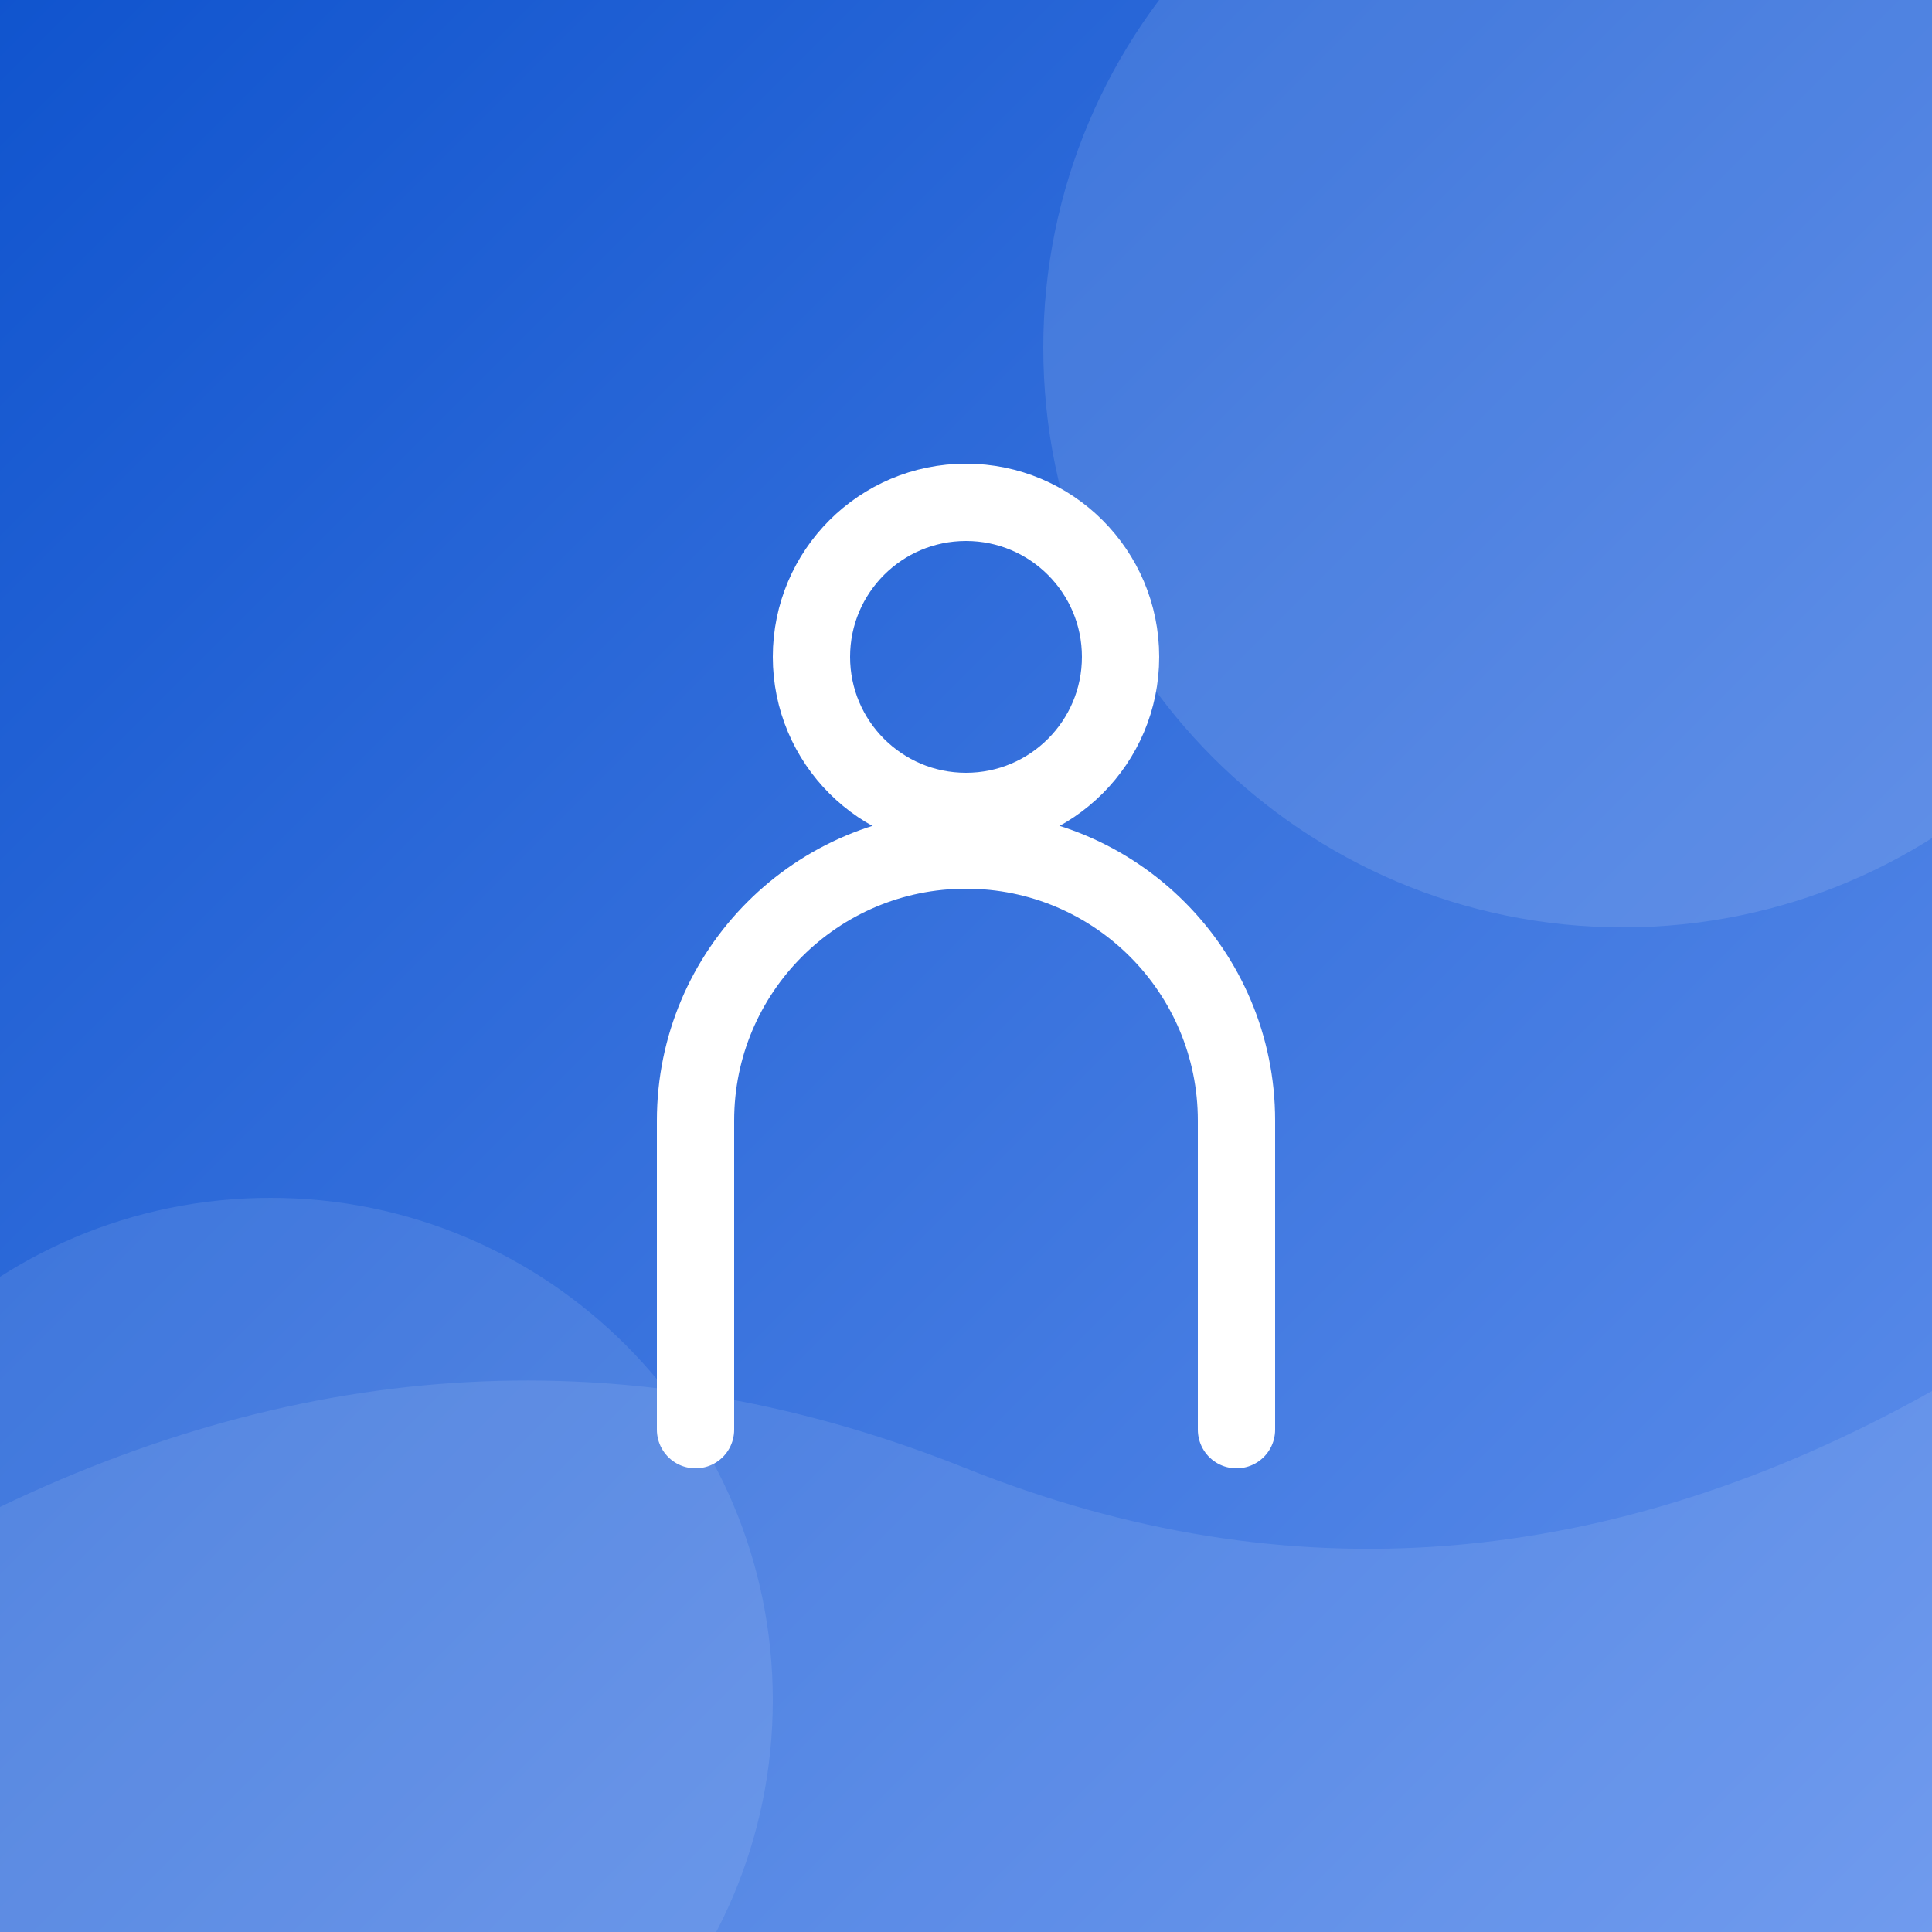
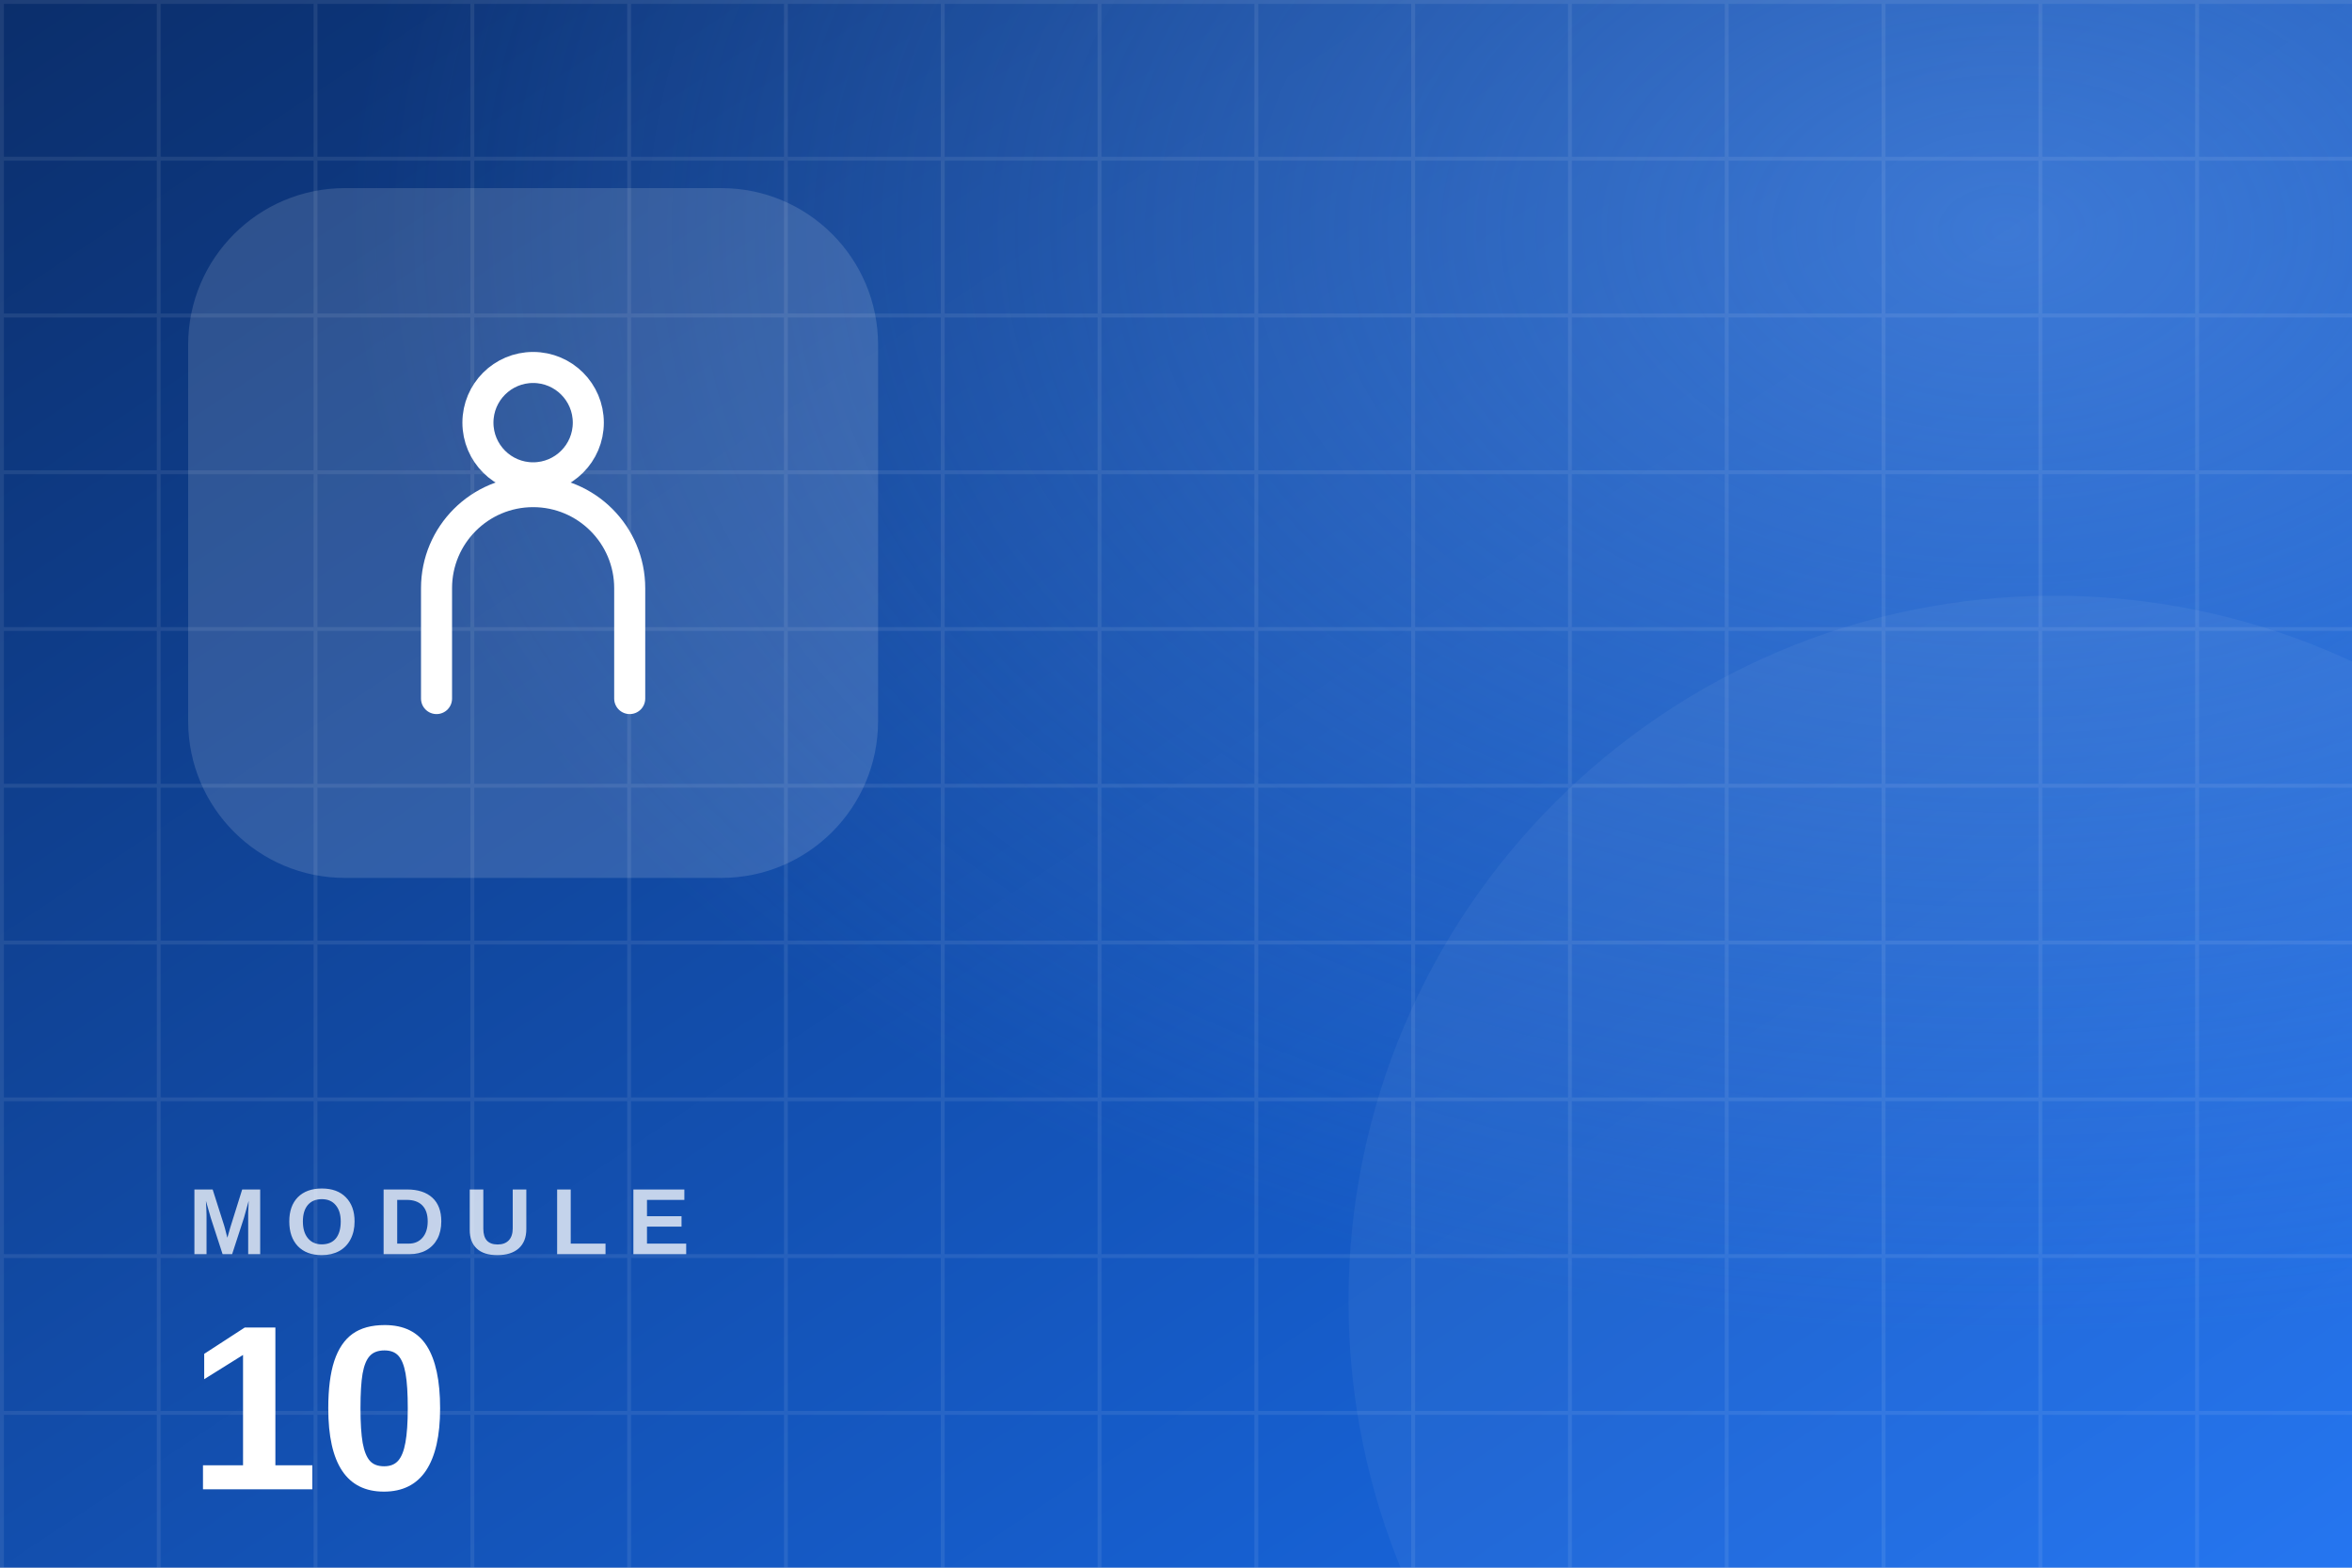
- <svg xmlns="http://www.w3.org/2000/svg" viewBox="0 0 100 100" preserveAspectRatio="xMidYMid slice">
+ <svg xmlns="http://www.w3.org/2000/svg" viewBox="0 0 300 200" preserveAspectRatio="xMidYMid slice">
  <defs>
    <linearGradient id="g" x1="0" y1="0" x2="1" y2="1">
-       <stop offset="0" stop-color="rgb(16,84,206)" />
-       <stop offset="1" stop-color="rgb(96,144,236)" />
+       <stop offset="0" stop-color="#0B2E6B" />
+       <stop offset="1" stop-color="#1A6FF0" />
    </linearGradient>
+     <pattern id="grid" width="20" height="20" patternUnits="userSpaceOnUse">
+       <path d="M20 0H0V20" fill="none" stroke="#fff" stroke-opacity=".08" stroke-width="1" />
+     </pattern>
+     <radialGradient id="glow" cx=".85" cy=".15" r=".7">
+       <stop offset="0" stop-color="#5F9BF5" stop-opacity=".55" />
+       <stop offset="1" stop-color="#5F9BF5" stop-opacity="0" />
+     </radialGradient>
  </defs>
-   <rect width="100" height="100" fill="url(#g)" />
-   <circle cx="84" cy="18" r="30" fill="#fff" opacity=".12" />
-   <circle cx="14" cy="88" r="26" fill="#fff" opacity=".10" />
-   <path d="M0 78 Q25 66 50 76 T100 72 V100 H0z" fill="#fff" opacity=".10" />
-   <g fill="none" stroke="#fff" stroke-width="4" stroke-linecap="round" stroke-linejoin="round">
+   <rect width="300" height="200" fill="url(#g)" />
+   <rect width="300" height="200" fill="url(#glow)" />
+   <rect width="300" height="200" fill="url(#grid)" />
+   <circle cx="262" cy="166" r="90" fill="#fff" fill-opacity=".05" />
+   <rect x="24" y="24" width="88" height="88" rx="20" fill="#fff" fill-opacity=".14" />
+   <g transform="translate(24 24) scale(.88)" fill="none" stroke="#fff" stroke-width="4.5" stroke-linecap="round" stroke-linejoin="round">
    <circle cx="50" cy="34" r="8" />
    <path d="M36 74v-16a14 14 0 0 1 28 0v16" />
  </g>
+   <text x="24" y="160" font-family="Poppins, Arial, sans-serif" font-size="12" font-weight="700" letter-spacing="2.4" fill="#fff" fill-opacity=".75">MODULE</text>
+   <text x="24" y="190" font-family="Poppins, Arial, sans-serif" font-size="30" font-weight="800" fill="#fff">10</text>
</svg>
